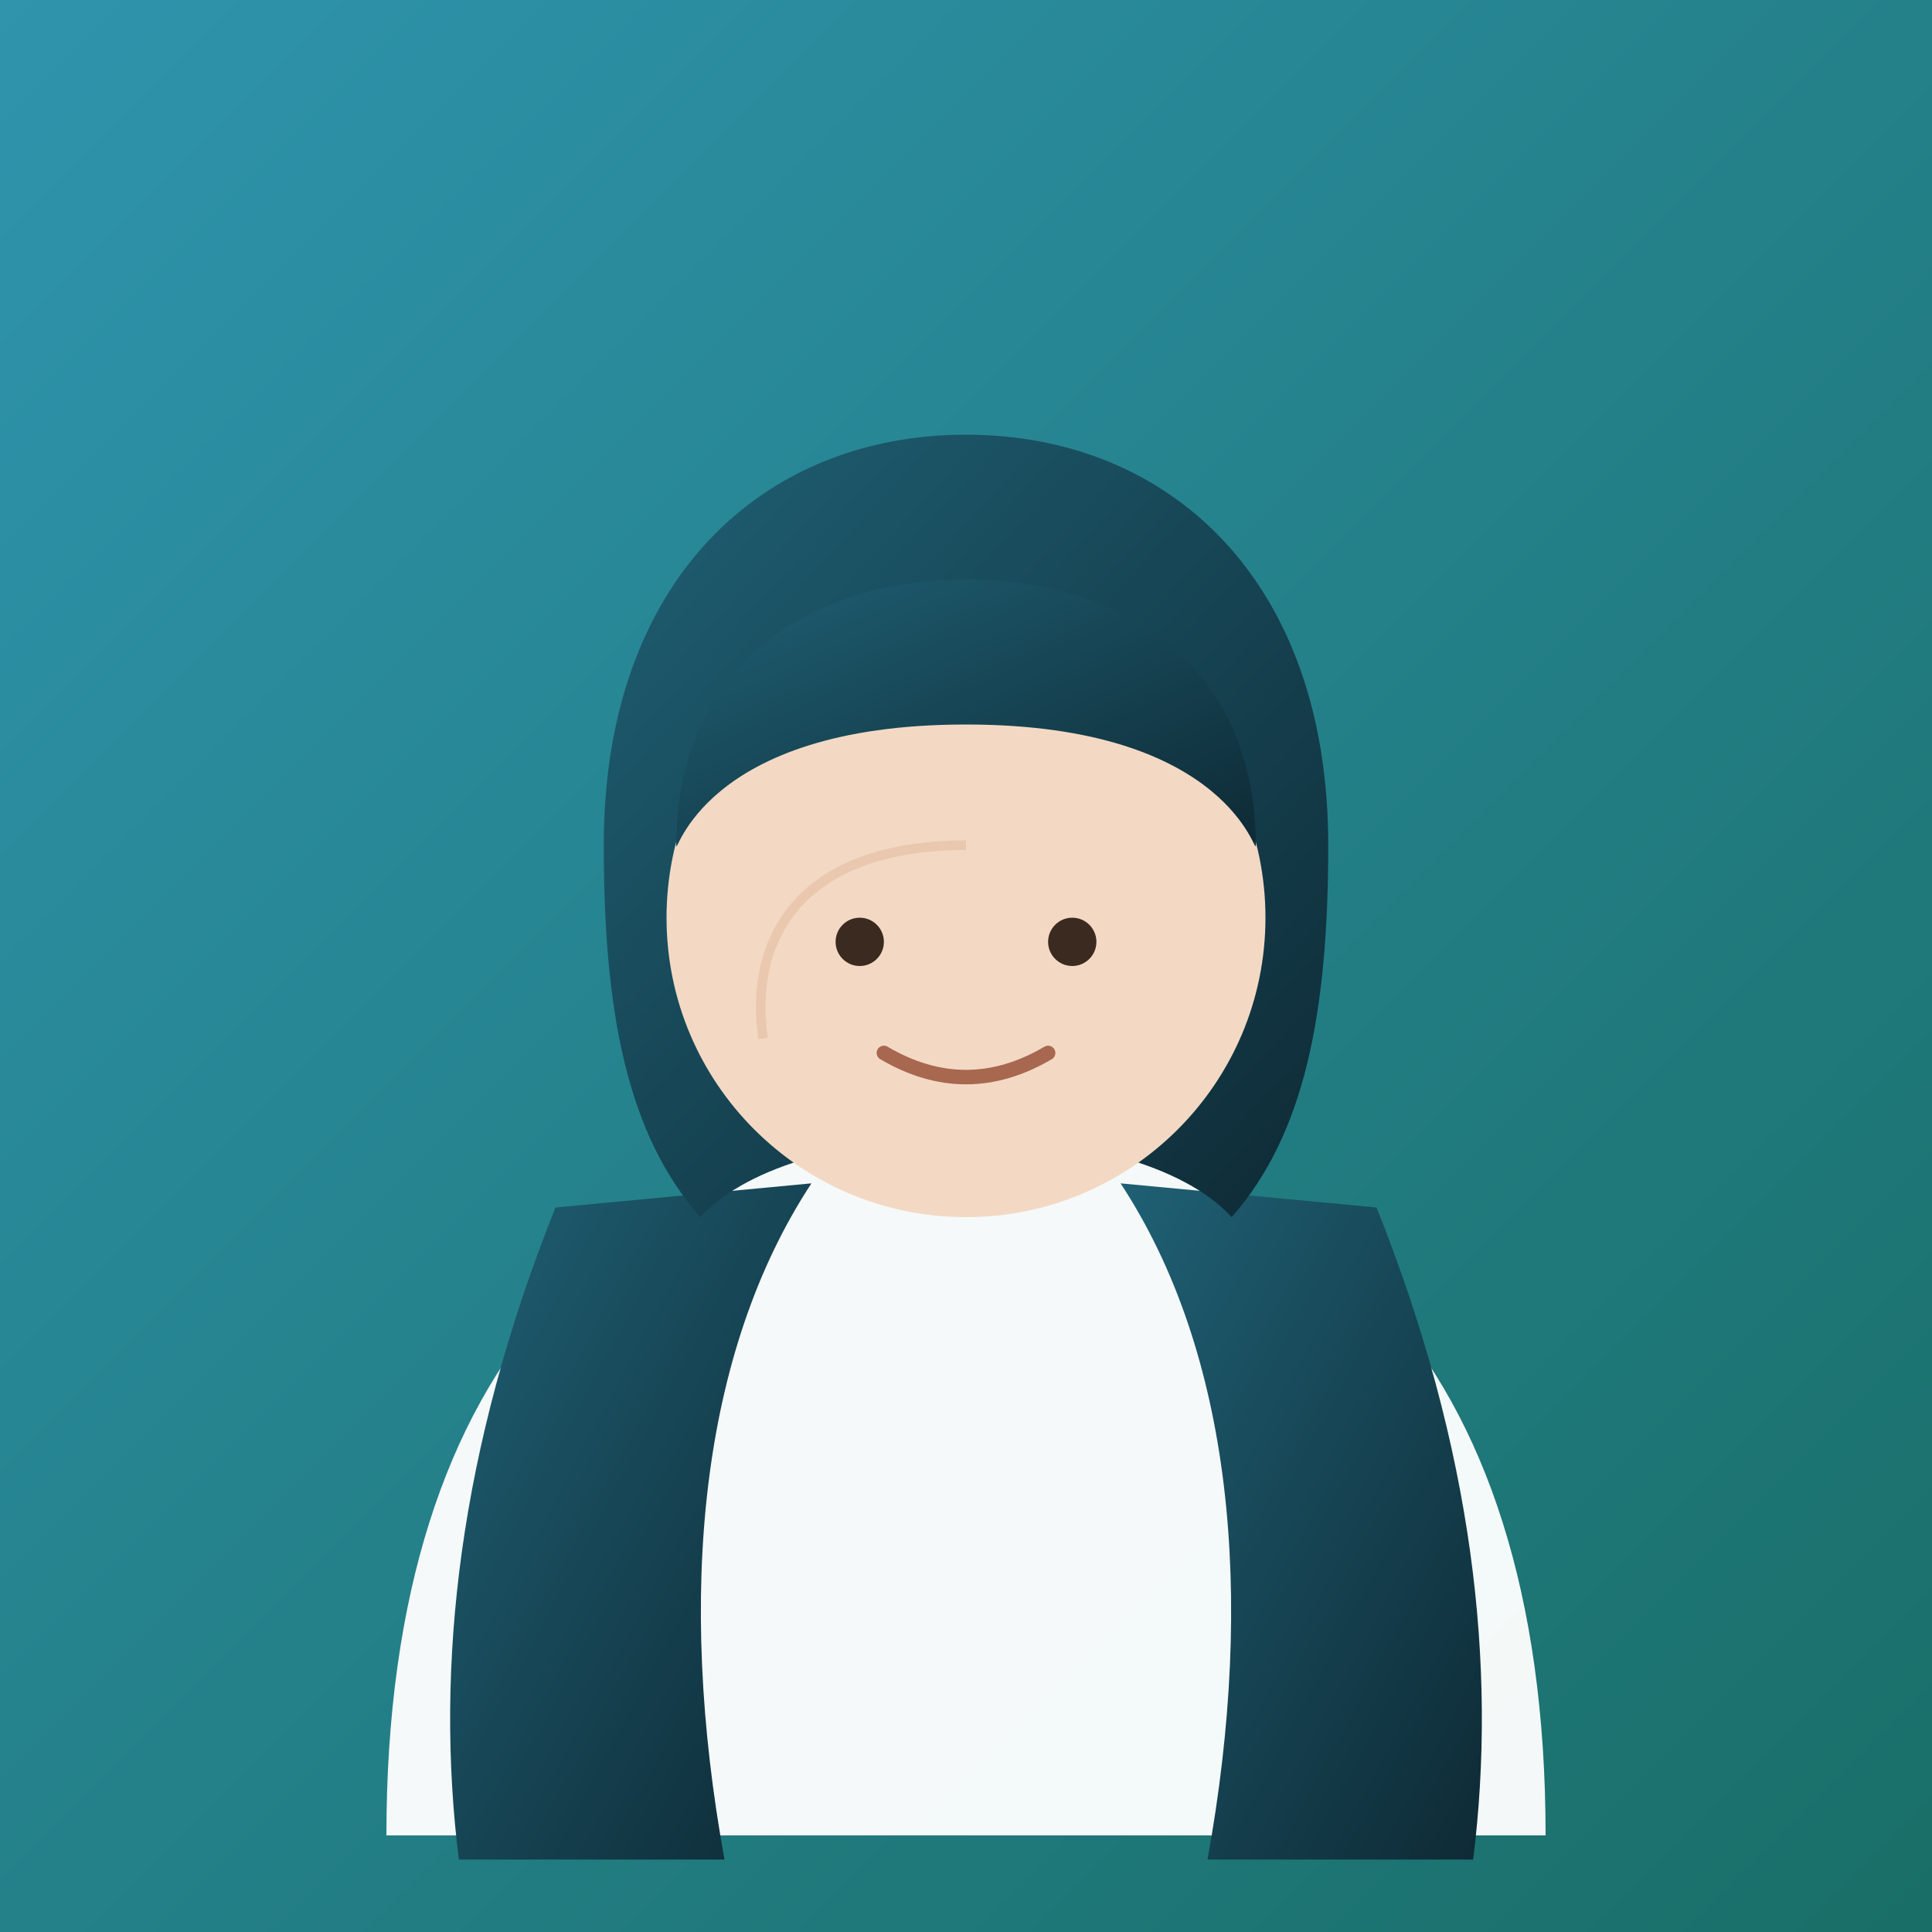
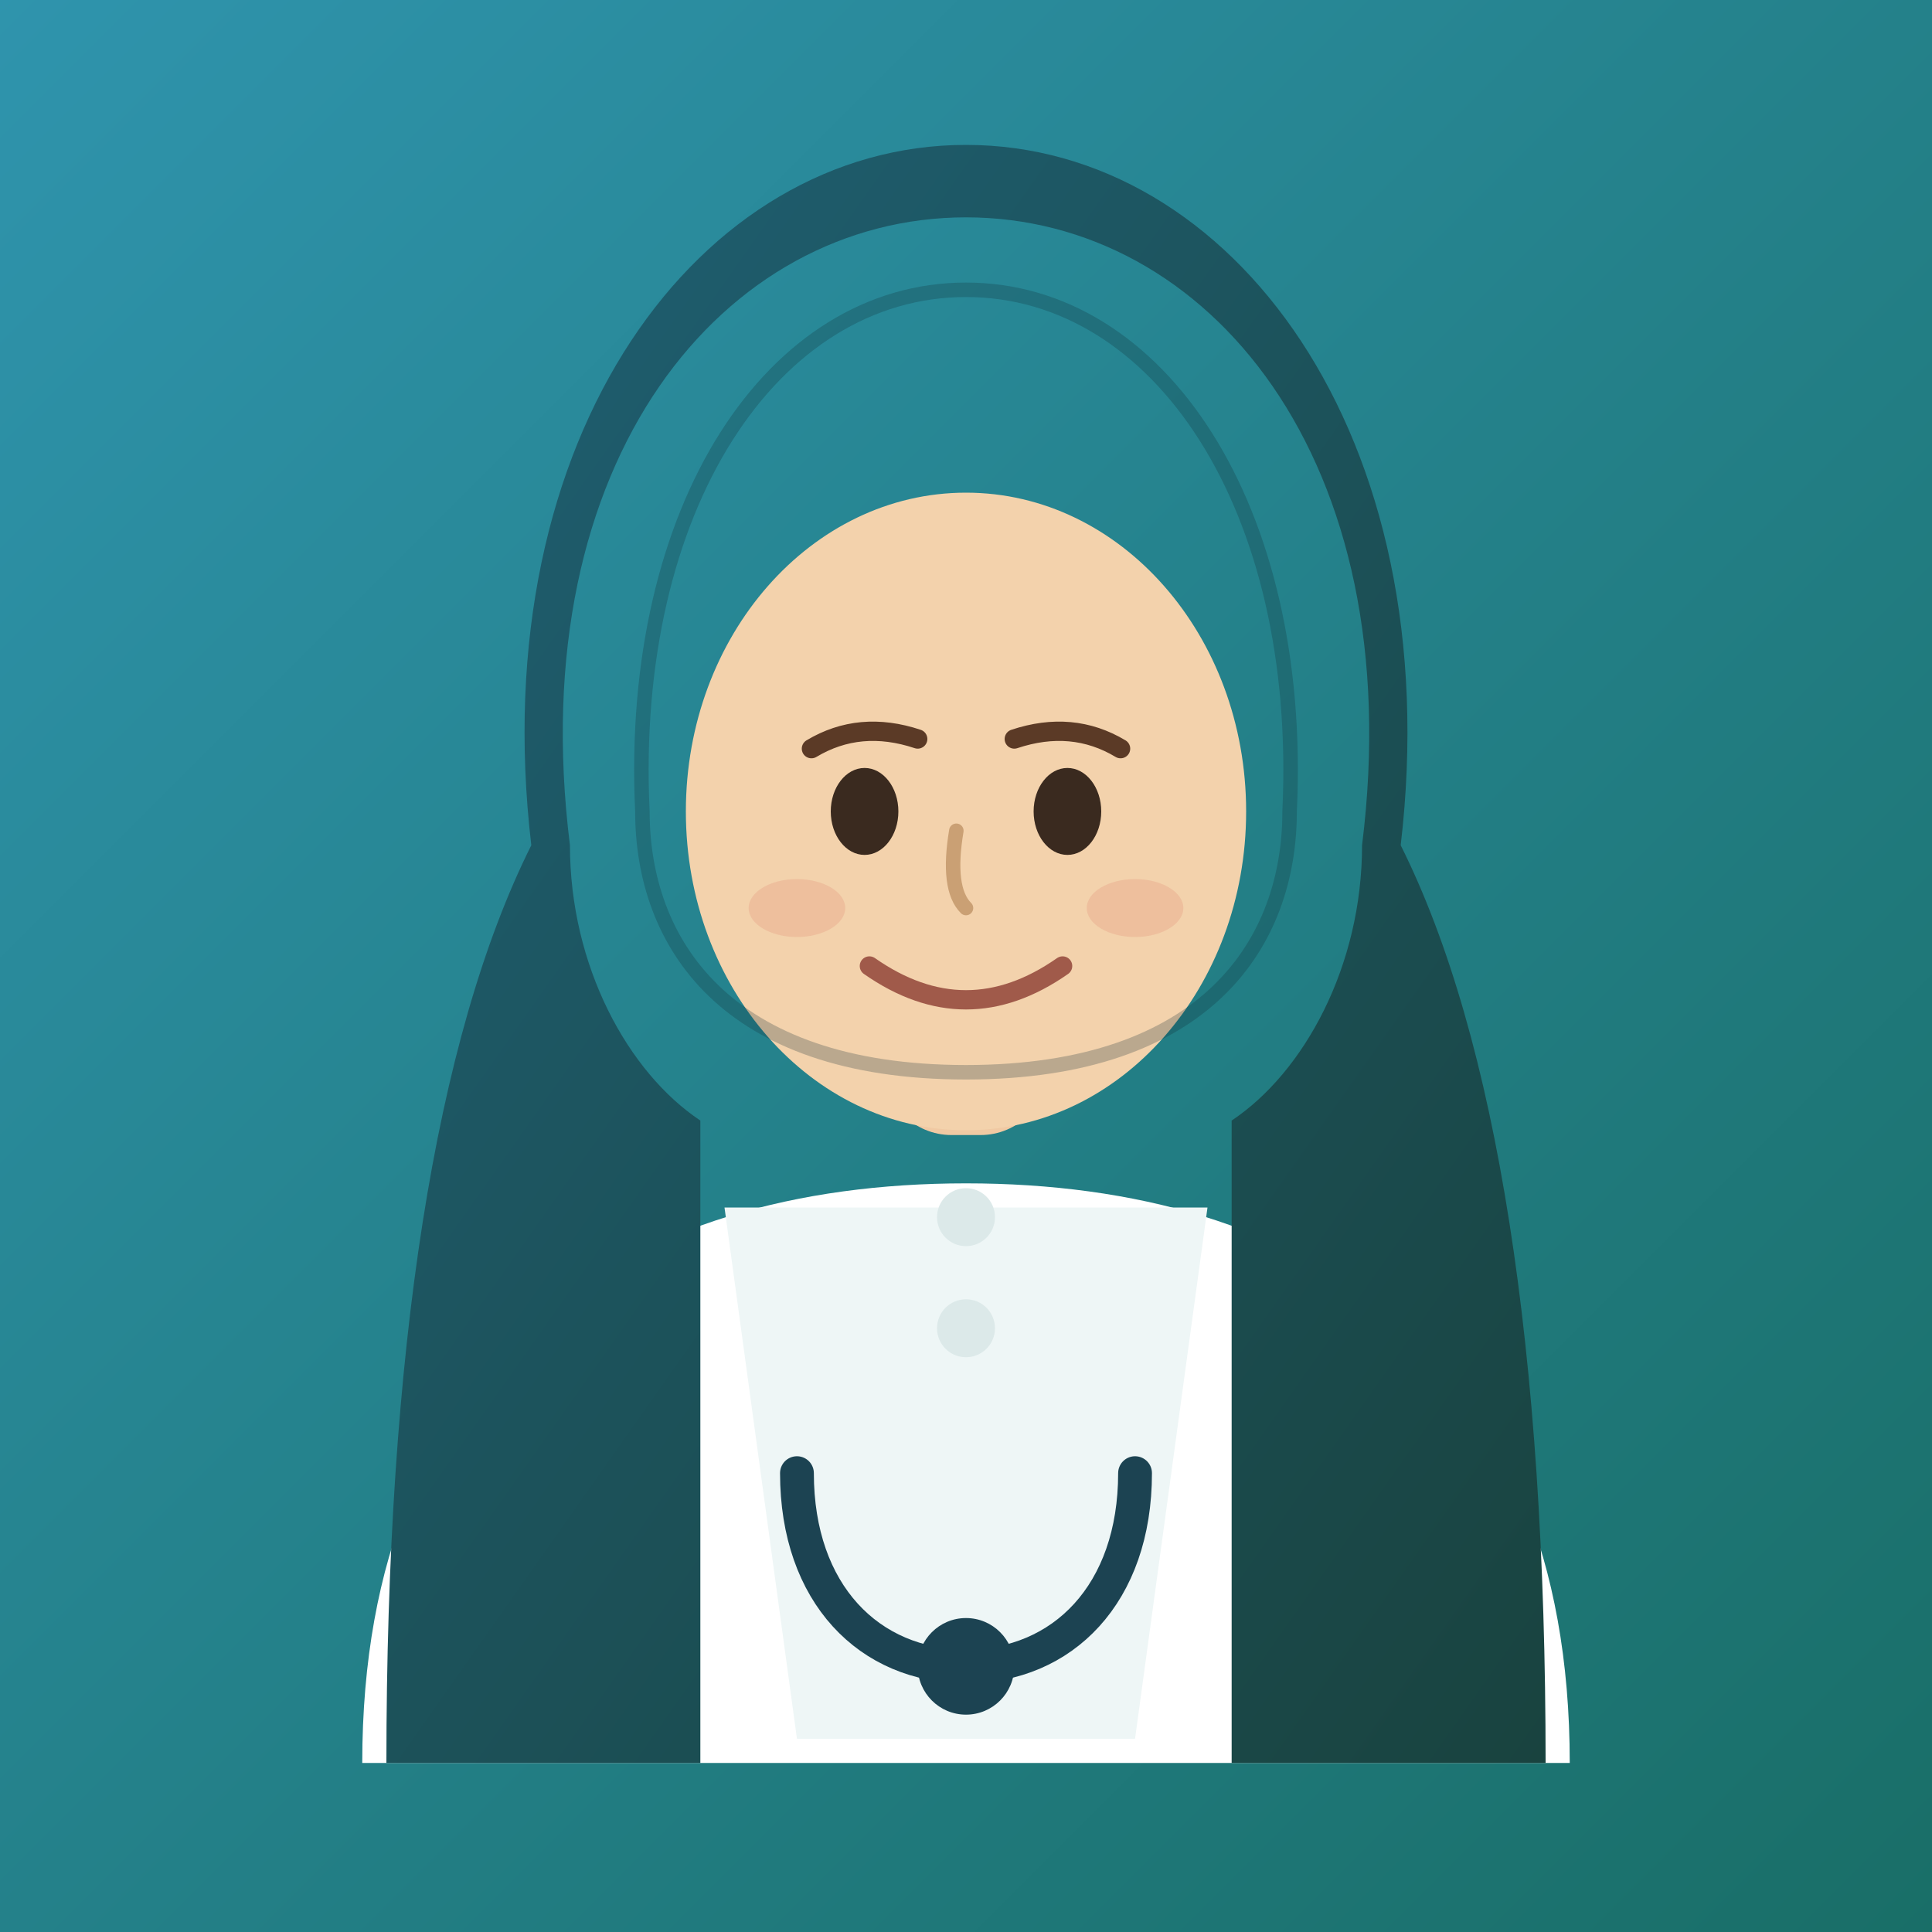
<svg xmlns="http://www.w3.org/2000/svg" viewBox="0 0 400 400">
  <defs>
    <linearGradient id="bgMM" x1="0%" y1="0%" x2="100%" y2="100%">
      <stop offset="0%" stop-color="#2f94ad" />
      <stop offset="100%" stop-color="#196e67" />
    </linearGradient>
    <linearGradient id="hijabMM" x1="0%" y1="0%" x2="100%" y2="100%">
      <stop offset="0%" stop-color="#1f6074" />
-       <stop offset="100%" stop-color="#0e2a35" />
+       <stop offset="100%" stop-color="#19433f" />
    </linearGradient>
  </defs>
  <rect width="400" height="400" fill="url(#bgMM)" />
-   <path d="M80 380 C80 280 130 235 200 235 C270 235 320 280 320 380 Z" fill="#ffffff" opacity="0.95" />
-   <path d="M115 250 C95 300 90 345 95 385 L150 385 C140 330 145 280 168 245 Z" fill="url(#hijabMM)" />
-   <path d="M285 250 C305 300 310 345 305 385 L250 385 C260 330 255 280 232 245 Z" fill="url(#hijabMM)" />
-   <path d="M125 175 C125 120 158 90 200 90 C242 90 275 120 275 175 C275 210 270 235 255 252 C235 230 165 230 145 252 C130 235 125 210 125 175 Z" fill="url(#hijabMM)" />
-   <circle cx="200" cy="190" r="62" fill="#f3d9c4" />
-   <path d="M140 175 C140 140 165 120 200 120 C235 120 260 140 260 175 C260 178 255 150 200 150 C145 150 140 178 140 175 Z" fill="url(#hijabMM)" />
-   <circle cx="178" cy="195" r="5" fill="#3a2a20" />
-   <circle cx="222" cy="195" r="5" fill="#3a2a20" />
-   <path d="M183 218 Q200 228 217 218" stroke="#a8674f" stroke-width="3" fill="none" stroke-linecap="round" />
-   <path d="M158 215 C155 195 165 175 200 175" stroke="#e0b899" stroke-width="2" fill="none" opacity="0.5" />
+   <path d="M75 365 C75 280 130 245 200 245 C270 245 325 280 325 365 Z" fill="#ffffff" />
+   <path d="M150 250 L165 360 L235 360 L250 250 Z" fill="#eef6f6" />
+   <circle cx="200" cy="252" r="6" fill="#dce9e9" />
+   <circle cx="200" cy="275" r="6" fill="#dce9e9" />
+   <rect x="183" y="195" width="34" height="40" rx="14" fill="#f0c9a3" />
+   <ellipse cx="200" cy="168" rx="58" ry="66" fill="#f3d2ac" />
+   <path d="M118 175 C108 95 150 45 200 45 C250 45 292 95 282 175            C282 200 270 222 255 232            L255 365 L320 365            C320 280 310 215 290 175            C300 90 255 30 200 30            C145 30 100 90 110 175            C90 215 80 280 80 365            L145 365 L145 232            C130 222 118 200 118 175 Z" fill="url(#hijabMM)" />
+   <path d="M133 168 C130 105 160 60 200 60 C240 60 270 105 267 168            C267 195 250 222 200 222 C150 222 133 195 133 168 Z" fill="none" stroke="#0e2a35" stroke-width="3" opacity="0.25" />
+   <path d="M168 155 Q178 149 190 153" stroke="#5b3a26" stroke-width="4" fill="none" stroke-linecap="round" />
+   <path d="M210 153 Q222 149 232 155" stroke="#5b3a26" stroke-width="4" fill="none" stroke-linecap="round" />
+   <ellipse cx="179" cy="168" rx="7" ry="9" fill="#3a2a1f" />
+   <ellipse cx="221" cy="168" rx="7" ry="9" fill="#3a2a1f" />
+   <path d="M198 172 Q196 184 200 188" stroke="#caa074" stroke-width="3" fill="none" stroke-linecap="round" />
+   <path d="M180 200 Q200 214 220 200" stroke="#a05a4a" stroke-width="4" fill="none" stroke-linecap="round" />
+   <ellipse cx="165" cy="188" rx="10" ry="6" fill="#e8a98c" opacity="0.45" />
+   <ellipse cx="235" cy="188" rx="10" ry="6" fill="#e8a98c" opacity="0.45" />
+   <path d="M165 305 C165 330 180 345 200 345 C220 345 235 330 235 305" stroke="#1c4352" stroke-width="7" fill="none" stroke-linecap="round" />
+   <circle cx="200" cy="345" r="10" fill="#1c4352" />
</svg>
